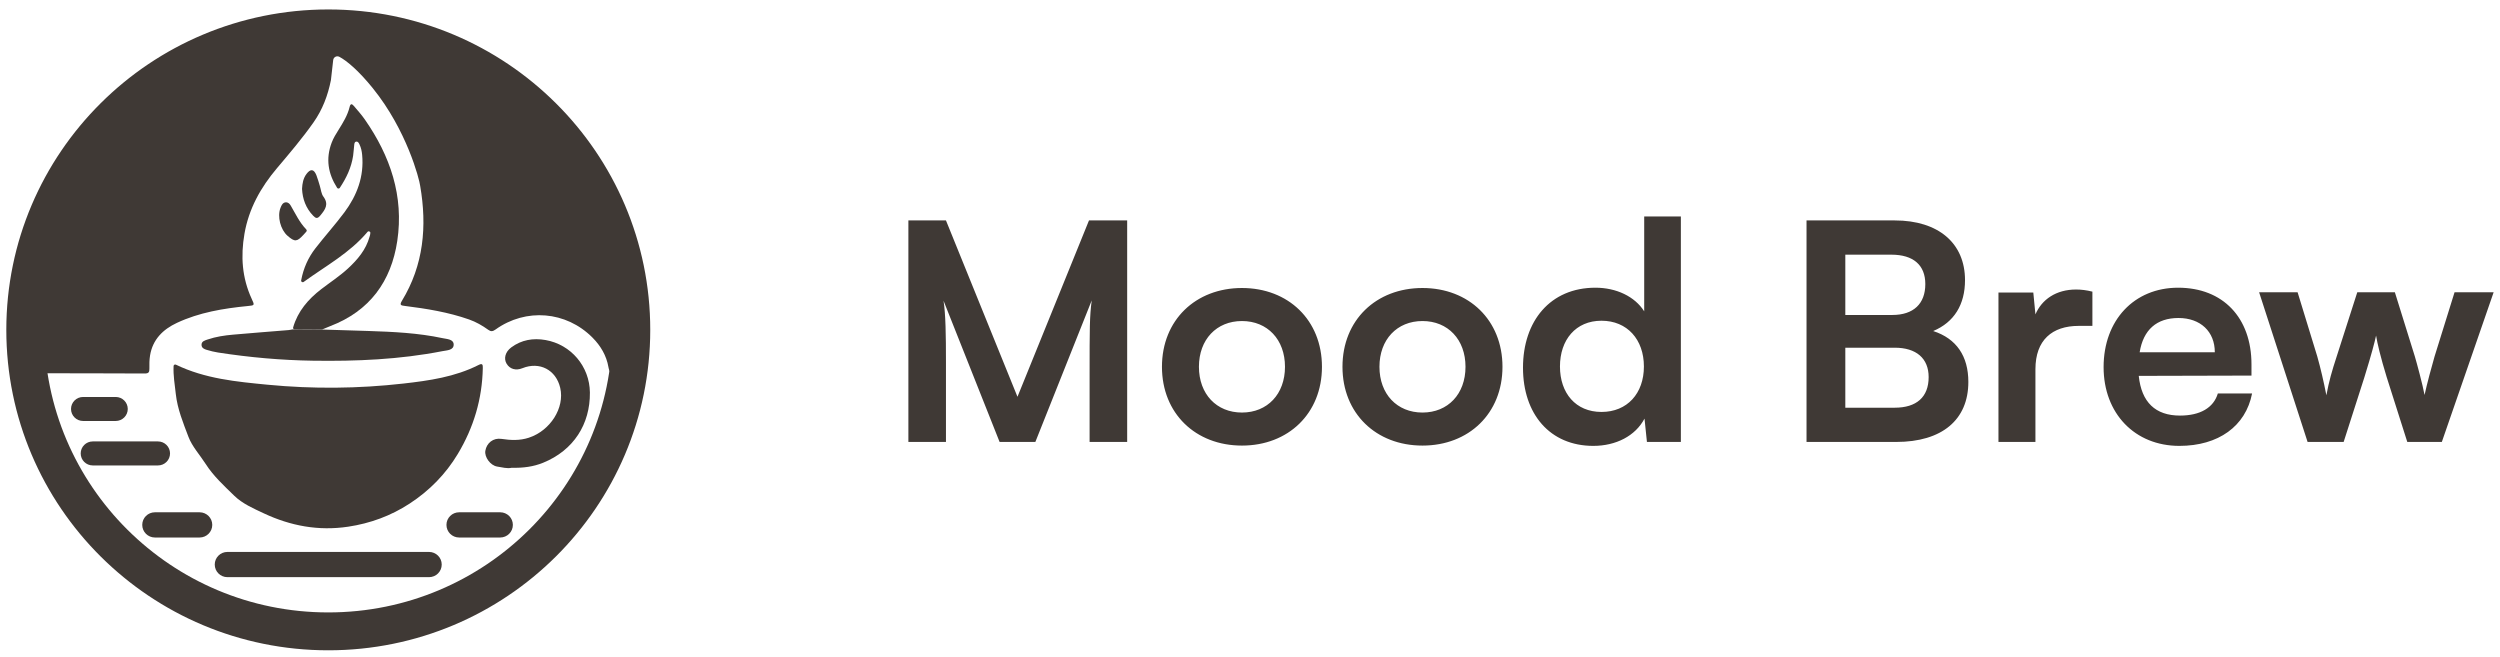
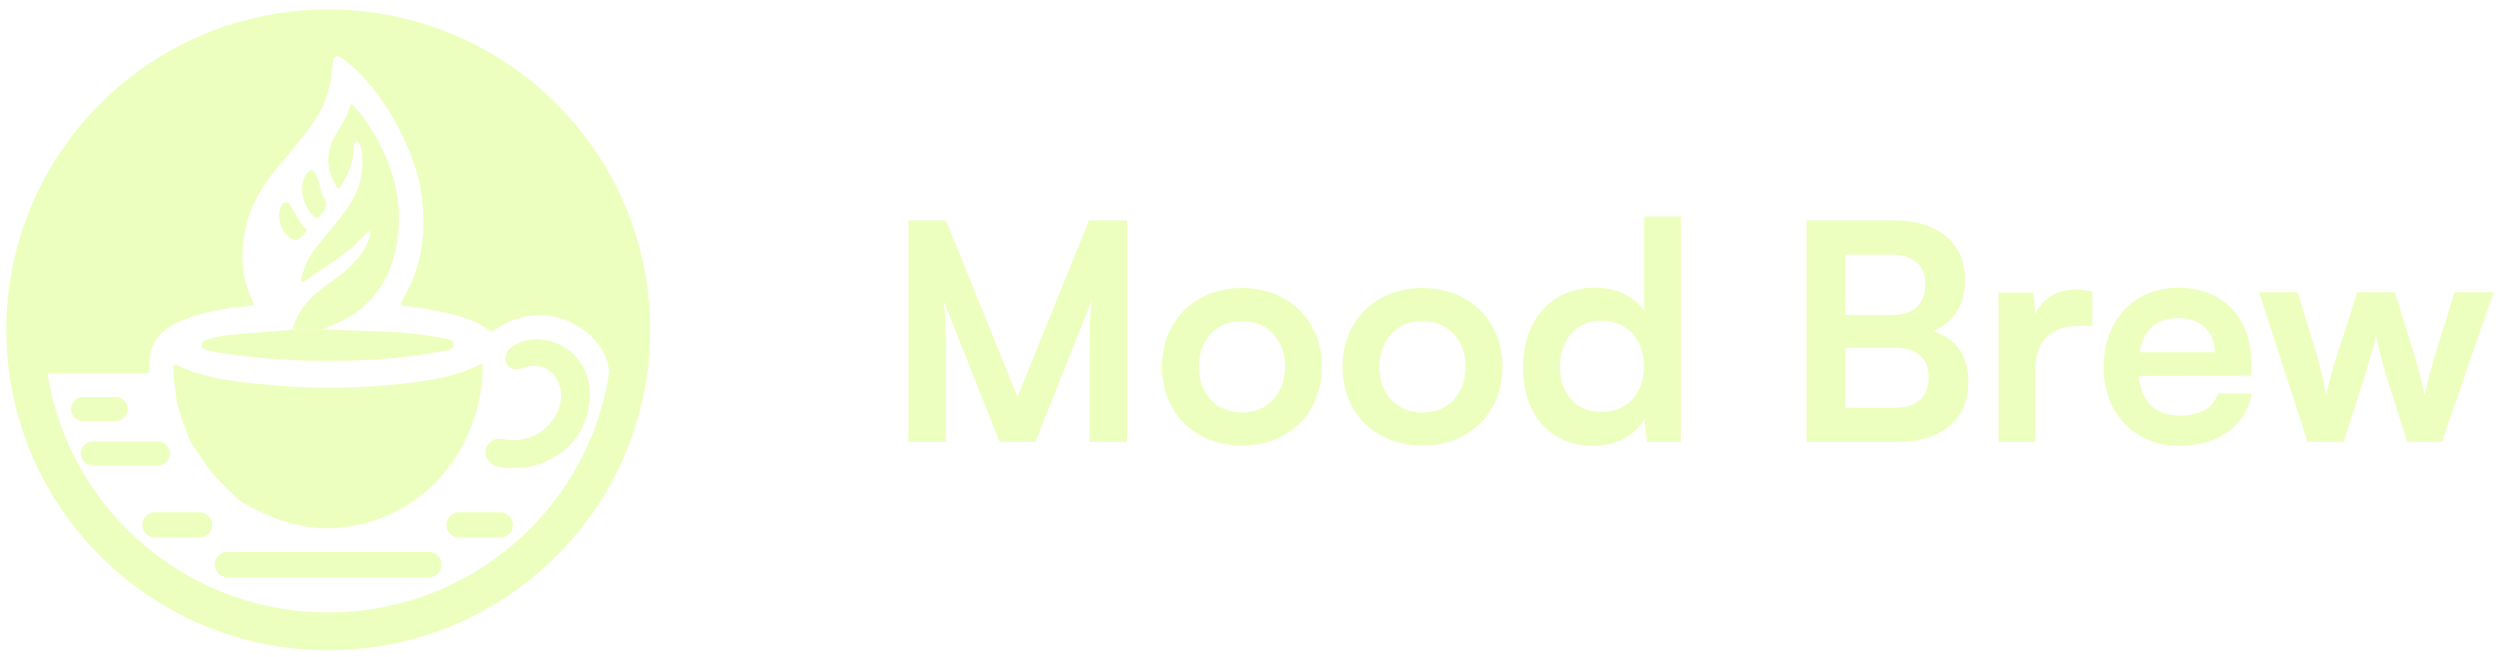
<svg xmlns="http://www.w3.org/2000/svg" width="198" height="52" viewBox="0 0 198 52" fill="none">
-   <path d="M29.529 6.988C28.39 5.578 27.445 4.797 26.875 4.498C26.667 4.389 26.415 4.524 26.389 4.756L26.211 6.331C26.211 6.331 26.211 6.339 26.21 6.342C25.967 7.564 25.541 8.686 24.825 9.702C23.934 10.967 22.93 12.144 21.933 13.324C20.646 14.848 19.707 16.523 19.362 18.511C19.053 20.292 19.169 22.011 19.935 23.669C20.178 24.193 20.172 24.183 19.617 24.238C17.69 24.428 15.786 24.742 14.014 25.57C12.906 26.088 12.093 26.886 11.885 28.148C11.829 28.49 11.825 28.843 11.832 29.191C11.837 29.462 11.783 29.582 11.468 29.581C8.568 29.566 5.668 29.566 2.769 29.562C2.713 29.562 2.663 29.525 2.648 29.472C2.488 28.926 2.419 28.362 2.406 27.798C2.381 26.641 2.351 25.481 2.405 24.327C2.492 22.446 2.796 20.603 3.414 18.806C3.862 17.504 4.374 16.232 5.004 15.016C5.511 14.038 6.123 13.118 6.774 12.215C7.697 10.935 8.695 9.733 9.843 8.659C11.726 6.894 13.803 5.413 16.155 4.294C18.199 3.322 20.316 2.634 22.538 2.291C24.694 1.958 26.856 1.883 29.037 2.212C31.642 2.603 34.12 3.327 36.443 4.557C40.01 6.444 43.026 8.945 45.318 12.295C46.587 14.149 47.54 16.133 48.336 18.225C48.996 19.961 49.315 21.742 49.505 23.571C49.651 24.964 49.577 26.356 49.574 27.747C49.574 28.32 49.455 28.894 49.38 29.467C49.371 29.531 49.315 29.578 49.25 29.576C49.113 29.57 48.975 29.559 48.841 29.576C48.447 29.624 48.262 29.509 48.188 29.074C48.034 28.165 47.571 27.386 46.922 26.735C44.839 24.64 41.65 24.375 39.246 26.098C39.02 26.261 38.874 26.269 38.671 26.121C38.202 25.783 37.698 25.495 37.153 25.303C35.505 24.724 33.791 24.447 32.068 24.231C31.759 24.193 31.624 24.168 31.832 23.826C33.559 20.989 33.83 17.912 33.278 14.719C33.209 14.176 32.216 10.314 29.529 6.989V6.988Z" fill="#3F3935" />
-   <path d="M13.928 28.88C16.242 29.999 18.728 30.231 21.201 30.47C24.774 30.815 28.375 30.782 31.942 30.378C33.99 30.146 36.033 29.855 37.907 28.905C38.215 28.749 38.243 28.884 38.238 29.147C38.192 31.593 37.517 33.857 36.257 35.954C35.292 37.559 34.008 38.863 32.44 39.886C30.956 40.855 29.326 41.452 27.571 41.715C25.23 42.066 23.022 41.656 20.892 40.656C20.063 40.267 19.198 39.888 18.564 39.272C17.756 38.485 16.904 37.708 16.285 36.739C15.828 36.024 15.219 35.371 14.925 34.596C14.509 33.5 14.054 32.397 13.923 31.204C13.842 30.47 13.713 29.742 13.748 28.989C13.752 28.898 13.848 28.842 13.929 28.881L13.928 28.88Z" fill="#3F3935" />
-   <path d="M23.337 26.09C23.254 26.09 23.193 26.011 23.216 25.931C23.585 24.655 24.406 23.697 25.447 22.898C26.152 22.357 26.9 21.871 27.555 21.268C28.321 20.56 28.985 19.78 29.269 18.747C29.295 18.655 29.331 18.565 29.332 18.446C29.333 18.326 29.185 18.274 29.11 18.363C27.698 20.043 25.811 21.052 24.051 22.328C23.959 22.395 23.83 22.316 23.852 22.204C24.034 21.238 24.406 20.41 24.974 19.675C25.721 18.71 26.543 17.8 27.272 16.824C28.276 15.477 28.846 13.974 28.682 12.258C28.655 11.973 28.597 11.695 28.47 11.436C28.415 11.324 28.353 11.186 28.197 11.22C28.068 11.248 28.066 11.389 28.053 11.493C28.017 11.775 28.009 12.062 27.966 12.343C27.827 13.259 27.447 14.074 26.912 14.879C26.86 14.955 26.748 14.953 26.698 14.875C25.98 13.745 25.789 12.579 26.264 11.309C26.405 10.934 26.615 10.6 26.825 10.264C27.178 9.699 27.529 9.131 27.688 8.476C27.754 8.202 27.864 8.2 28.021 8.387C28.318 8.737 28.629 9.081 28.89 9.457C30.911 12.356 31.995 15.536 31.464 19.082C30.984 22.284 29.28 24.633 26.158 25.828C25.945 25.91 25.735 26.003 25.524 26.09C25.509 26.096 25.491 26.1 25.474 26.1C24.762 26.096 24.048 26.094 23.336 26.09H23.337Z" fill="#3F3935" />
-   <path d="M23.154 26.09C23.161 26.088 23.169 26.087 23.178 26.087C23.95 26.091 24.723 26.095 25.495 26.099C26.719 26.137 27.944 26.171 29.169 26.213C31.141 26.279 33.114 26.368 35.052 26.782C35.396 26.856 35.921 26.861 35.931 27.276C35.944 27.747 35.394 27.742 35.044 27.811C31.655 28.475 28.223 28.619 24.779 28.568C22.26 28.53 19.758 28.305 17.27 27.92C16.967 27.873 16.67 27.798 16.376 27.71C16.177 27.651 15.973 27.567 15.961 27.324C15.947 27.028 16.232 26.96 16.452 26.885C17.103 26.664 17.782 26.564 18.464 26.504C19.921 26.374 21.382 26.265 22.841 26.144C22.947 26.136 23.05 26.11 23.155 26.091L23.154 26.09Z" fill="#3F3935" />
-   <path d="M40.537 37.048C40.528 37.048 40.52 37.048 40.512 37.051C40.165 37.126 39.769 37.015 39.377 36.952C38.832 36.864 38.358 36.192 38.439 35.703C38.541 35.087 39.064 34.66 39.717 34.76C40.452 34.871 41.163 34.903 41.88 34.668C43.585 34.111 44.735 32.301 44.371 30.724C44.04 29.292 42.736 28.612 41.373 29.162C40.859 29.371 40.383 29.236 40.125 28.809C39.881 28.407 40.01 27.874 40.488 27.517C41.298 26.913 42.233 26.758 43.208 26.931C45.221 27.285 46.698 29.015 46.72 31.088C46.745 33.601 45.424 35.668 43.017 36.649C42.247 36.963 41.43 37.071 40.536 37.047L40.537 37.048Z" fill="#3F3935" />
-   <path d="M23.922 14.967C23.922 14.967 23.922 14.955 23.922 14.95C23.945 14.517 24.018 14.118 24.273 13.778C24.591 13.354 24.858 13.382 25.054 13.867C25.165 14.144 25.241 14.435 25.33 14.72C25.419 15.006 25.441 15.341 25.61 15.569C26.063 16.177 25.76 16.593 25.375 17.061C25.142 17.343 25.017 17.306 24.796 17.078C24.221 16.478 23.964 15.759 23.922 14.968V14.967Z" fill="#3F3935" />
-   <path d="M22.64 16.022C22.849 16.027 22.951 16.156 23.03 16.291C23.406 16.93 23.715 17.611 24.241 18.153C24.329 18.243 24.3 18.316 24.22 18.393C24.152 18.459 24.093 18.534 24.029 18.604C23.516 19.16 23.344 19.17 22.776 18.677C22.212 18.189 21.945 17.143 22.217 16.456C22.298 16.25 22.392 16.042 22.639 16.022H22.64Z" fill="#3F3935" />
-   <path d="M26 50.004C39.255 50.004 50 39.313 50 26.126C50 12.939 39.255 2.249 26 2.249C12.745 2.249 2 12.939 2 26.126C2 39.313 12.745 50.004 26 50.004Z" stroke="#3F3935" stroke-width="3" stroke-miterlimit="10" />
-   <path d="M15.808 40.573H12.269C11.715 40.573 11.266 41.02 11.266 41.571V41.572C11.266 42.123 11.715 42.571 12.269 42.571H15.808C16.362 42.571 16.811 42.123 16.811 41.572V41.571C16.811 41.02 16.362 40.573 15.808 40.573Z" fill="#3F3935" />
-   <path d="M33.98 43.713H18.011C17.457 43.713 17.008 44.16 17.008 44.711V44.712C17.008 45.264 17.457 45.711 18.011 45.711H33.98C34.534 45.711 34.984 45.264 34.984 44.712V44.711C34.984 44.16 34.534 43.713 33.98 43.713Z" fill="#3F3935" />
-   <path d="M39.615 40.573H36.363C35.809 40.573 35.359 41.02 35.359 41.571V41.572C35.359 42.123 35.809 42.571 36.363 42.571H39.615C40.17 42.571 40.619 42.123 40.619 41.572V41.571C40.619 41.02 40.17 40.573 39.615 40.573Z" fill="#3F3935" />
-   <path d="M12.511 34.961H7.347C6.819 34.961 6.391 35.387 6.391 35.912C6.391 36.438 6.819 36.863 7.347 36.863H12.511C13.039 36.863 13.467 36.438 13.467 35.912C13.467 35.387 13.039 34.961 12.511 34.961Z" fill="#3F3935" />
-   <path d="M9.162 31.44H6.581C6.053 31.44 5.625 31.866 5.625 32.391C5.625 32.916 6.053 33.342 6.581 33.342H9.162C9.691 33.342 10.119 32.916 10.119 32.391C10.119 31.866 9.691 31.44 9.162 31.44Z" fill="#3F3935" />
-   <path d="M74.92 35.002H71.944V17.458H74.92L80.584 31.426L86.248 17.458H89.272V35.002H86.296V29.602C86.296 26.074 86.296 25.042 86.464 23.794L82 35.002H79.168L74.728 23.818C74.896 24.874 74.92 26.53 74.92 28.714V35.002ZM92.027 29.05C92.027 25.354 94.691 22.81 98.363 22.81C102.035 22.81 104.699 25.354 104.699 29.05C104.699 32.746 102.035 35.29 98.363 35.29C94.691 35.29 92.027 32.746 92.027 29.05ZM94.955 29.05C94.955 31.21 96.347 32.674 98.363 32.674C100.379 32.674 101.771 31.21 101.771 29.05C101.771 26.89 100.379 25.426 98.363 25.426C96.347 25.426 94.955 26.89 94.955 29.05ZM106.324 29.05C106.324 25.354 108.988 22.81 112.66 22.81C116.332 22.81 118.996 25.354 118.996 29.05C118.996 32.746 116.332 35.29 112.66 35.29C108.988 35.29 106.324 32.746 106.324 29.05ZM109.252 29.05C109.252 31.21 110.644 32.674 112.66 32.674C114.676 32.674 116.068 31.21 116.068 29.05C116.068 26.89 114.676 25.426 112.66 25.426C110.644 25.426 109.252 26.89 109.252 29.05ZM126.189 35.314C122.757 35.314 120.621 32.794 120.621 29.122C120.621 25.426 122.781 22.786 126.357 22.786C128.013 22.786 129.477 23.482 130.221 24.658V17.146H133.125V35.002H130.437L130.245 33.154C129.525 34.522 127.989 35.314 126.189 35.314ZM126.837 32.626C128.877 32.626 130.197 31.162 130.197 29.026C130.197 26.89 128.877 25.402 126.837 25.402C124.797 25.402 123.549 26.914 123.549 29.026C123.549 31.138 124.797 32.626 126.837 32.626ZM143.077 35.002V17.458H150.061C153.517 17.458 155.629 19.258 155.629 22.186C155.629 24.13 154.765 25.522 153.109 26.218C154.957 26.818 155.893 28.21 155.893 30.25C155.893 33.25 153.805 35.002 150.181 35.002H143.077ZM149.797 20.17H146.149V24.946H149.869C151.549 24.946 152.485 24.058 152.485 22.498C152.485 20.986 151.525 20.17 149.797 20.17ZM150.061 27.538H146.149V32.29H150.061C151.789 32.29 152.749 31.45 152.749 29.866C152.749 28.378 151.765 27.538 150.061 27.538ZM165.718 23.098V25.81H164.638C162.526 25.81 161.206 26.938 161.206 29.242V35.002H158.278V23.17H161.038L161.206 24.898C161.71 23.722 162.838 22.93 164.422 22.93C164.83 22.93 165.238 22.978 165.718 23.098ZM172.605 35.314C169.077 35.314 166.605 32.746 166.605 29.074C166.605 25.354 169.029 22.786 172.509 22.786C176.061 22.786 178.317 25.162 178.317 28.858V29.746L169.389 29.77C169.605 31.858 170.709 32.914 172.653 32.914C174.261 32.914 175.317 32.29 175.653 31.162H178.365C177.861 33.754 175.701 35.314 172.605 35.314ZM172.533 25.186C170.805 25.186 169.749 26.122 169.461 27.898H175.413C175.413 26.266 174.285 25.186 172.533 25.186ZM182.761 35.002L178.921 23.146H181.969L183.529 28.234C183.793 29.17 184.033 30.202 184.249 31.306C184.465 30.154 184.681 29.41 185.065 28.234L186.697 23.146H189.673L191.257 28.234C191.401 28.714 191.881 30.49 192.025 31.282C192.217 30.394 192.601 28.978 192.817 28.234L194.401 23.146H197.497L193.393 35.002H190.657L189.025 29.866C188.545 28.306 188.281 27.178 188.185 26.578C188.065 27.13 187.849 27.97 187.249 29.914L185.617 35.002H182.761Z" fill="#3F3935" />
+   <path d="M29.529 6.988C28.39 5.578 27.445 4.797 26.875 4.498C26.667 4.389 26.415 4.524 26.389 4.756L26.211 6.331C26.211 6.331 26.211 6.339 26.21 6.342C25.967 7.564 25.541 8.686 24.825 9.702C23.934 10.967 22.93 12.144 21.933 13.324C20.646 14.848 19.707 16.523 19.362 18.511C19.053 20.292 19.169 22.011 19.935 23.669C20.178 24.193 20.172 24.183 19.617 24.238C17.69 24.428 15.786 24.742 14.014 25.57C12.906 26.088 12.093 26.886 11.885 28.148C11.829 28.49 11.825 28.843 11.832 29.191C11.837 29.462 11.783 29.582 11.468 29.581C8.568 29.566 5.668 29.566 2.769 29.562C2.713 29.562 2.663 29.525 2.648 29.472C2.488 28.926 2.419 28.362 2.406 27.798C2.381 26.641 2.351 25.481 2.405 24.327C2.492 22.446 2.796 20.603 3.414 18.806C3.862 17.504 4.374 16.232 5.004 15.016C5.511 14.038 6.123 13.118 6.774 12.215C7.697 10.935 8.695 9.733 9.843 8.659C11.726 6.894 13.803 5.413 16.155 4.294C18.199 3.322 20.316 2.634 22.538 2.291C24.694 1.958 26.856 1.883 29.037 2.212C31.642 2.603 34.12 3.327 36.443 4.557C40.01 6.444 43.026 8.945 45.318 12.295C46.587 14.149 47.54 16.133 48.336 18.225C48.996 19.961 49.315 21.742 49.505 23.571C49.651 24.964 49.577 26.356 49.574 27.747C49.574 28.32 49.455 28.894 49.38 29.467C49.371 29.531 49.315 29.578 49.25 29.576C49.113 29.57 48.975 29.559 48.841 29.576C48.447 29.624 48.262 29.509 48.188 29.074C48.034 28.165 47.571 27.386 46.922 26.735C44.839 24.64 41.65 24.375 39.246 26.098C39.02 26.261 38.874 26.269 38.671 26.121C38.202 25.783 37.698 25.495 37.153 25.303C35.505 24.724 33.791 24.447 32.068 24.231C31.759 24.193 31.624 24.168 31.832 23.826C33.559 20.989 33.83 17.912 33.278 14.719C33.209 14.176 32.216 10.314 29.529 6.989V6.988Z" fill="#EDFFBE" />
+   <path d="M13.928 28.88C16.242 29.999 18.728 30.231 21.201 30.47C24.774 30.815 28.375 30.782 31.942 30.378C33.99 30.146 36.033 29.855 37.907 28.905C38.215 28.749 38.243 28.884 38.238 29.147C38.192 31.593 37.517 33.857 36.257 35.954C35.292 37.559 34.008 38.863 32.44 39.886C30.956 40.855 29.326 41.452 27.571 41.715C25.23 42.066 23.022 41.656 20.892 40.656C20.063 40.267 19.198 39.888 18.564 39.272C17.756 38.485 16.904 37.708 16.285 36.739C15.828 36.024 15.219 35.371 14.925 34.596C14.509 33.5 14.054 32.397 13.923 31.204C13.842 30.47 13.713 29.742 13.748 28.989C13.752 28.898 13.848 28.842 13.929 28.881L13.928 28.88Z" fill="#EDFFBE" />
+   <path d="M23.337 26.09C23.254 26.09 23.193 26.011 23.216 25.931C23.585 24.655 24.406 23.697 25.447 22.898C26.152 22.357 26.9 21.871 27.555 21.268C28.321 20.56 28.985 19.78 29.269 18.747C29.295 18.655 29.331 18.565 29.332 18.446C29.333 18.326 29.185 18.274 29.11 18.363C27.698 20.043 25.811 21.052 24.051 22.328C23.959 22.395 23.83 22.316 23.852 22.204C24.034 21.238 24.406 20.41 24.974 19.675C25.721 18.71 26.543 17.8 27.272 16.824C28.276 15.477 28.846 13.974 28.682 12.258C28.655 11.973 28.597 11.695 28.47 11.436C28.415 11.324 28.353 11.186 28.197 11.22C28.068 11.248 28.066 11.389 28.053 11.493C28.017 11.775 28.009 12.062 27.966 12.343C27.827 13.259 27.447 14.074 26.912 14.879C26.86 14.955 26.748 14.953 26.698 14.875C25.98 13.745 25.789 12.579 26.264 11.309C26.405 10.934 26.615 10.6 26.825 10.264C27.178 9.699 27.529 9.131 27.688 8.476C27.754 8.202 27.864 8.2 28.021 8.387C28.318 8.737 28.629 9.081 28.89 9.457C30.911 12.356 31.995 15.536 31.464 19.082C30.984 22.284 29.28 24.633 26.158 25.828C25.945 25.91 25.735 26.003 25.524 26.09C25.509 26.096 25.491 26.1 25.474 26.1C24.762 26.096 24.048 26.094 23.336 26.09H23.337Z" fill="#EDFFBE" />
+   <path d="M23.154 26.09C23.161 26.088 23.169 26.087 23.178 26.087C23.95 26.091 24.723 26.095 25.495 26.099C26.719 26.137 27.944 26.171 29.169 26.213C31.141 26.279 33.114 26.368 35.052 26.782C35.396 26.856 35.921 26.861 35.931 27.276C35.944 27.747 35.394 27.742 35.044 27.811C31.655 28.475 28.223 28.619 24.779 28.568C22.26 28.53 19.758 28.305 17.27 27.92C16.967 27.873 16.67 27.798 16.376 27.71C16.177 27.651 15.973 27.567 15.961 27.324C15.947 27.028 16.232 26.96 16.452 26.885C17.103 26.664 17.782 26.564 18.464 26.504C19.921 26.374 21.382 26.265 22.841 26.144C22.947 26.136 23.05 26.11 23.155 26.091L23.154 26.09Z" fill="#EDFFBE" />
+   <path d="M40.537 37.048C40.528 37.048 40.52 37.048 40.512 37.051C40.165 37.126 39.769 37.015 39.377 36.952C38.832 36.864 38.358 36.192 38.439 35.703C38.541 35.087 39.064 34.66 39.717 34.76C40.452 34.871 41.163 34.903 41.88 34.668C43.585 34.111 44.735 32.301 44.371 30.724C44.04 29.292 42.736 28.612 41.373 29.162C40.859 29.371 40.383 29.236 40.125 28.809C39.881 28.407 40.01 27.874 40.488 27.517C41.298 26.913 42.233 26.758 43.208 26.931C45.221 27.285 46.698 29.015 46.72 31.088C46.745 33.601 45.424 35.668 43.017 36.649C42.247 36.963 41.43 37.071 40.536 37.047L40.537 37.048Z" fill="#EDFFBE" />
+   <path d="M23.922 14.967C23.922 14.967 23.922 14.955 23.922 14.95C23.945 14.517 24.018 14.118 24.273 13.778C24.591 13.354 24.858 13.382 25.054 13.867C25.165 14.144 25.241 14.435 25.33 14.72C25.419 15.006 25.441 15.341 25.61 15.569C26.063 16.177 25.76 16.593 25.375 17.061C25.142 17.343 25.017 17.306 24.796 17.078C24.221 16.478 23.964 15.759 23.922 14.968V14.967Z" fill="#EDFFBE" />
+   <path d="M22.64 16.022C22.849 16.027 22.951 16.156 23.03 16.291C23.406 16.93 23.715 17.611 24.241 18.153C24.329 18.243 24.3 18.316 24.22 18.393C24.152 18.459 24.093 18.534 24.029 18.604C23.516 19.16 23.344 19.17 22.776 18.677C22.212 18.189 21.945 17.143 22.217 16.456C22.298 16.25 22.392 16.042 22.639 16.022H22.64Z" fill="#EDFFBE" />
+   <path d="M26 50.004C39.255 50.004 50 39.313 50 26.126C50 12.939 39.255 2.249 26 2.249C12.745 2.249 2 12.939 2 26.126C2 39.313 12.745 50.004 26 50.004Z" stroke="#EDFFBE" stroke-width="3" stroke-miterlimit="10" />
+   <path d="M15.808 40.573H12.269C11.715 40.573 11.266 41.02 11.266 41.571V41.572C11.266 42.123 11.715 42.571 12.269 42.571H15.808C16.362 42.571 16.811 42.123 16.811 41.572V41.571C16.811 41.02 16.362 40.573 15.808 40.573Z" fill="#EDFFBE" />
+   <path d="M33.98 43.713H18.011C17.457 43.713 17.008 44.16 17.008 44.711V44.712C17.008 45.264 17.457 45.711 18.011 45.711H33.98C34.534 45.711 34.984 45.264 34.984 44.712V44.711C34.984 44.16 34.534 43.713 33.98 43.713Z" fill="#EDFFBE" />
+   <path d="M39.615 40.573H36.363C35.809 40.573 35.359 41.02 35.359 41.571V41.572C35.359 42.123 35.809 42.571 36.363 42.571H39.615C40.17 42.571 40.619 42.123 40.619 41.572V41.571C40.619 41.02 40.17 40.573 39.615 40.573Z" fill="#EDFFBE" />
+   <path d="M12.511 34.961H7.347C6.819 34.961 6.391 35.387 6.391 35.912C6.391 36.438 6.819 36.863 7.347 36.863H12.511C13.039 36.863 13.467 36.438 13.467 35.912C13.467 35.387 13.039 34.961 12.511 34.961Z" fill="#EDFFBE" />
+   <path d="M9.162 31.44H6.581C6.053 31.44 5.625 31.866 5.625 32.391C5.625 32.916 6.053 33.342 6.581 33.342H9.162C9.691 33.342 10.119 32.916 10.119 32.391C10.119 31.866 9.691 31.44 9.162 31.44Z" fill="#EDFFBE" />
+   <path d="M74.92 35.002H71.944V17.458H74.92L80.584 31.426L86.248 17.458H89.272V35.002H86.296V29.602C86.296 26.074 86.296 25.042 86.464 23.794L82 35.002H79.168L74.728 23.818C74.896 24.874 74.92 26.53 74.92 28.714V35.002ZM92.027 29.05C92.027 25.354 94.691 22.81 98.363 22.81C102.035 22.81 104.699 25.354 104.699 29.05C104.699 32.746 102.035 35.29 98.363 35.29C94.691 35.29 92.027 32.746 92.027 29.05ZM94.955 29.05C94.955 31.21 96.347 32.674 98.363 32.674C100.379 32.674 101.771 31.21 101.771 29.05C101.771 26.89 100.379 25.426 98.363 25.426C96.347 25.426 94.955 26.89 94.955 29.05ZM106.324 29.05C106.324 25.354 108.988 22.81 112.66 22.81C116.332 22.81 118.996 25.354 118.996 29.05C118.996 32.746 116.332 35.29 112.66 35.29C108.988 35.29 106.324 32.746 106.324 29.05ZM109.252 29.05C109.252 31.21 110.644 32.674 112.66 32.674C114.676 32.674 116.068 31.21 116.068 29.05C116.068 26.89 114.676 25.426 112.66 25.426C110.644 25.426 109.252 26.89 109.252 29.05ZM126.189 35.314C122.757 35.314 120.621 32.794 120.621 29.122C120.621 25.426 122.781 22.786 126.357 22.786C128.013 22.786 129.477 23.482 130.221 24.658V17.146H133.125V35.002H130.437L130.245 33.154C129.525 34.522 127.989 35.314 126.189 35.314ZM126.837 32.626C128.877 32.626 130.197 31.162 130.197 29.026C130.197 26.89 128.877 25.402 126.837 25.402C124.797 25.402 123.549 26.914 123.549 29.026C123.549 31.138 124.797 32.626 126.837 32.626ZM143.077 35.002V17.458H150.061C153.517 17.458 155.629 19.258 155.629 22.186C155.629 24.13 154.765 25.522 153.109 26.218C154.957 26.818 155.893 28.21 155.893 30.25C155.893 33.25 153.805 35.002 150.181 35.002H143.077ZM149.797 20.17H146.149V24.946H149.869C151.549 24.946 152.485 24.058 152.485 22.498C152.485 20.986 151.525 20.17 149.797 20.17ZM150.061 27.538H146.149V32.29H150.061C151.789 32.29 152.749 31.45 152.749 29.866C152.749 28.378 151.765 27.538 150.061 27.538ZM165.718 23.098V25.81H164.638C162.526 25.81 161.206 26.938 161.206 29.242V35.002H158.278V23.17H161.038L161.206 24.898C161.71 23.722 162.838 22.93 164.422 22.93C164.83 22.93 165.238 22.978 165.718 23.098ZM172.605 35.314C169.077 35.314 166.605 32.746 166.605 29.074C166.605 25.354 169.029 22.786 172.509 22.786C176.061 22.786 178.317 25.162 178.317 28.858V29.746L169.389 29.77C169.605 31.858 170.709 32.914 172.653 32.914C174.261 32.914 175.317 32.29 175.653 31.162H178.365C177.861 33.754 175.701 35.314 172.605 35.314ZM172.533 25.186C170.805 25.186 169.749 26.122 169.461 27.898H175.413C175.413 26.266 174.285 25.186 172.533 25.186ZM182.761 35.002L178.921 23.146H181.969L183.529 28.234C183.793 29.17 184.033 30.202 184.249 31.306C184.465 30.154 184.681 29.41 185.065 28.234L186.697 23.146H189.673L191.257 28.234C191.401 28.714 191.881 30.49 192.025 31.282C192.217 30.394 192.601 28.978 192.817 28.234L194.401 23.146H197.497L193.393 35.002H190.657L189.025 29.866C188.545 28.306 188.281 27.178 188.185 26.578C188.065 27.13 187.849 27.97 187.249 29.914L185.617 35.002H182.761Z" fill="#EDFFBE" />
</svg>
